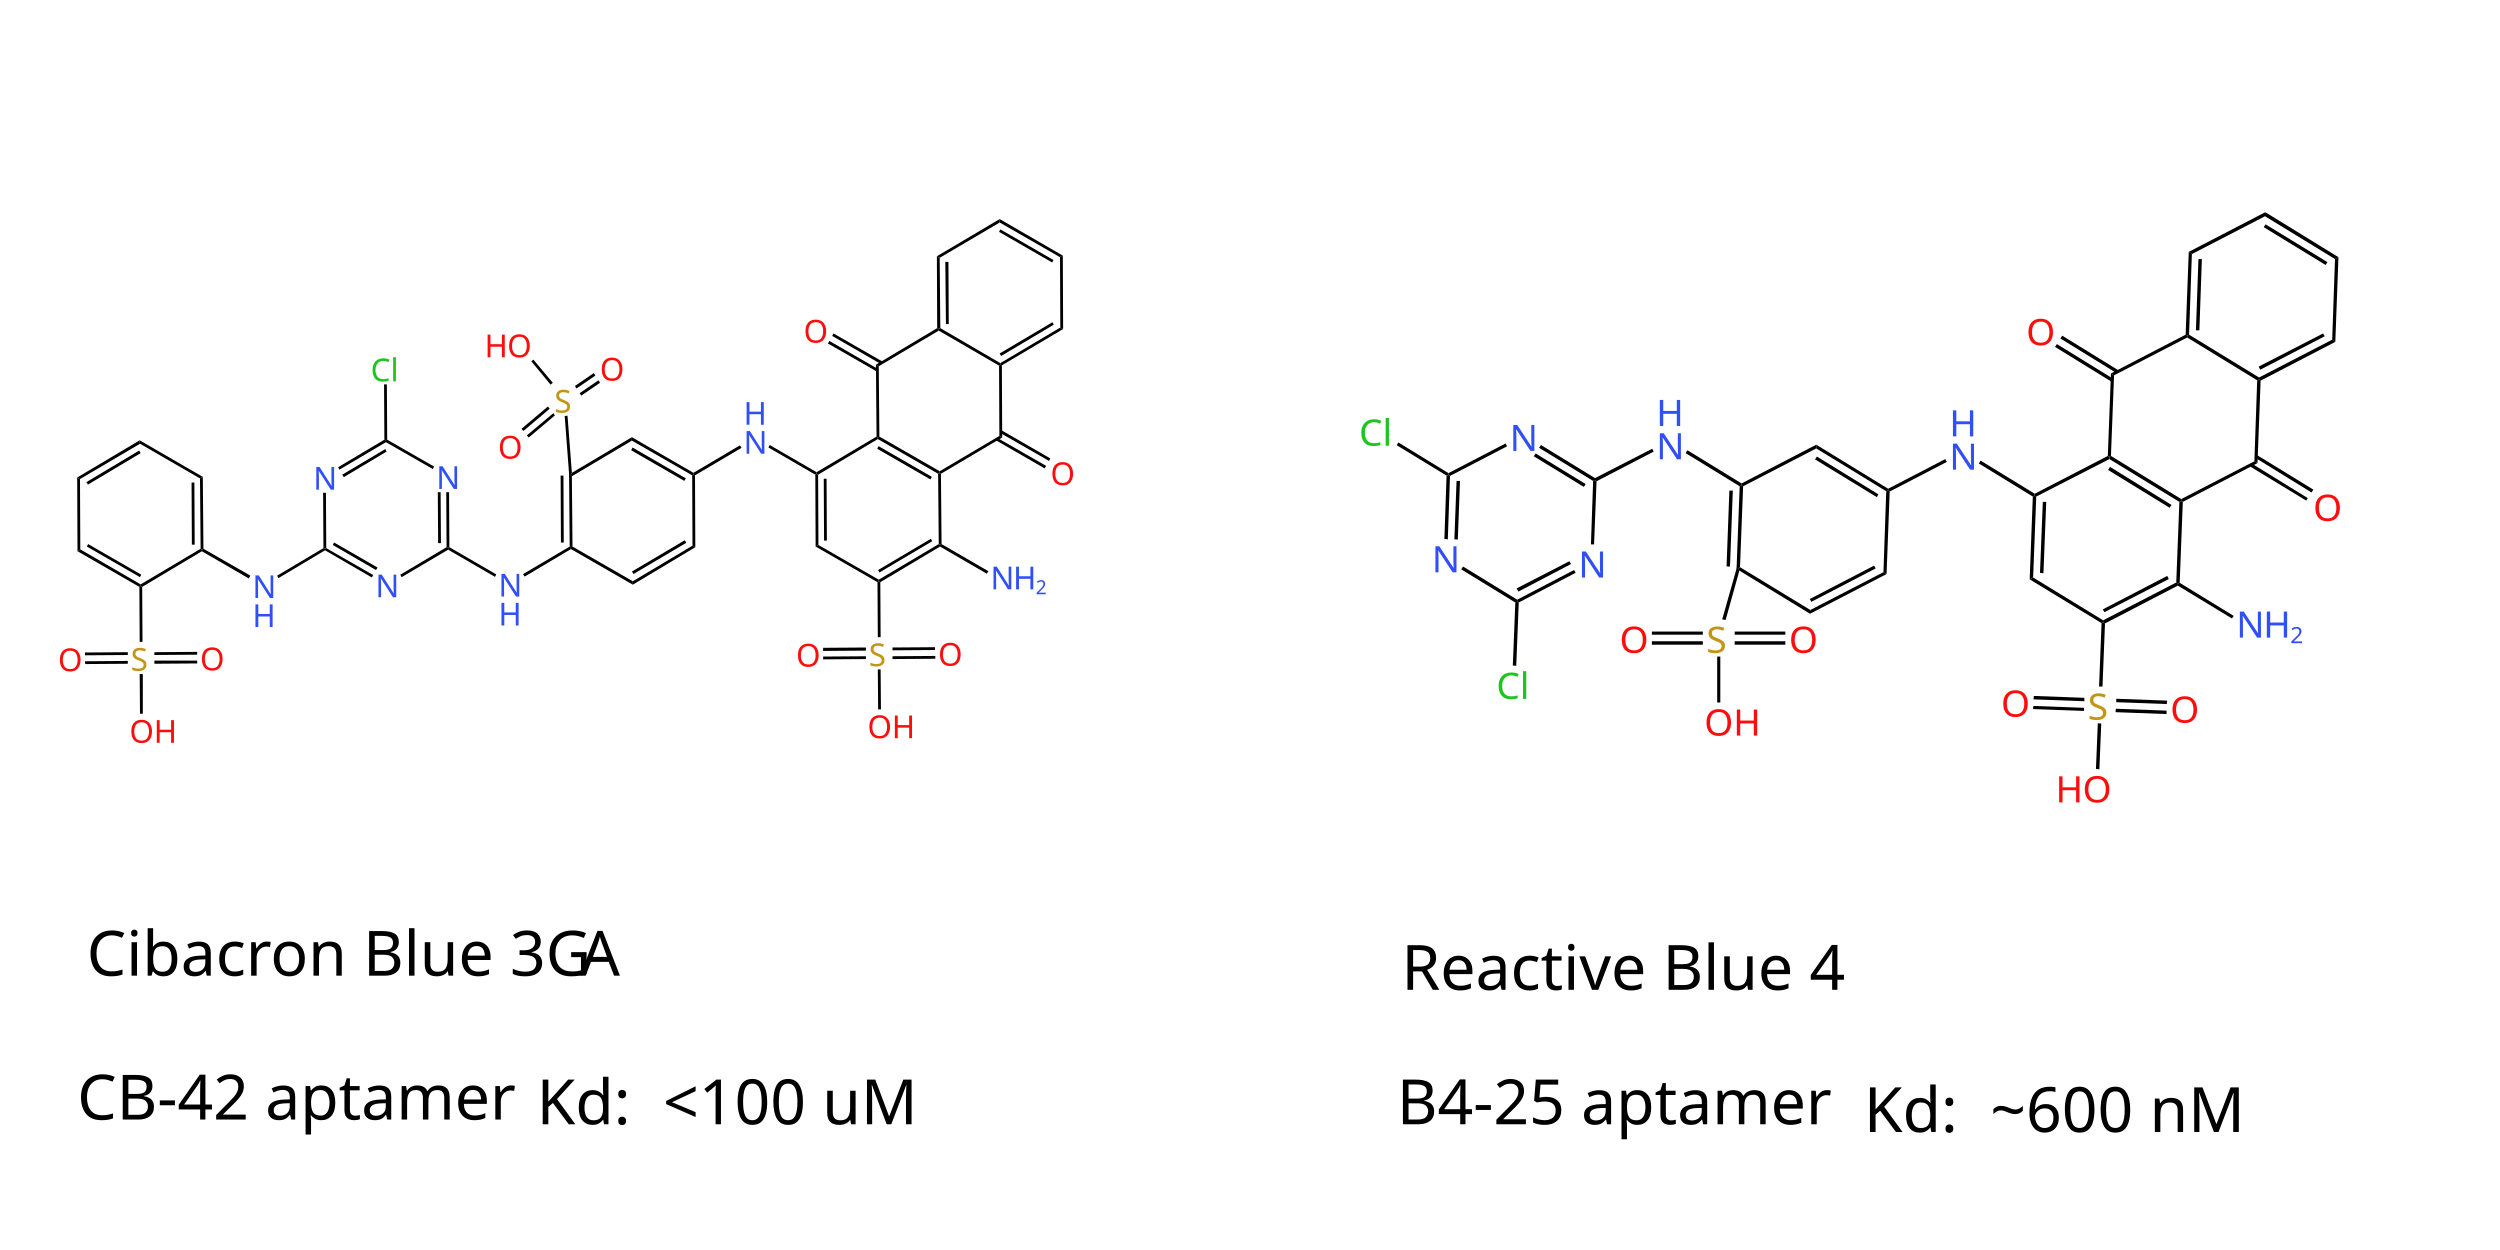
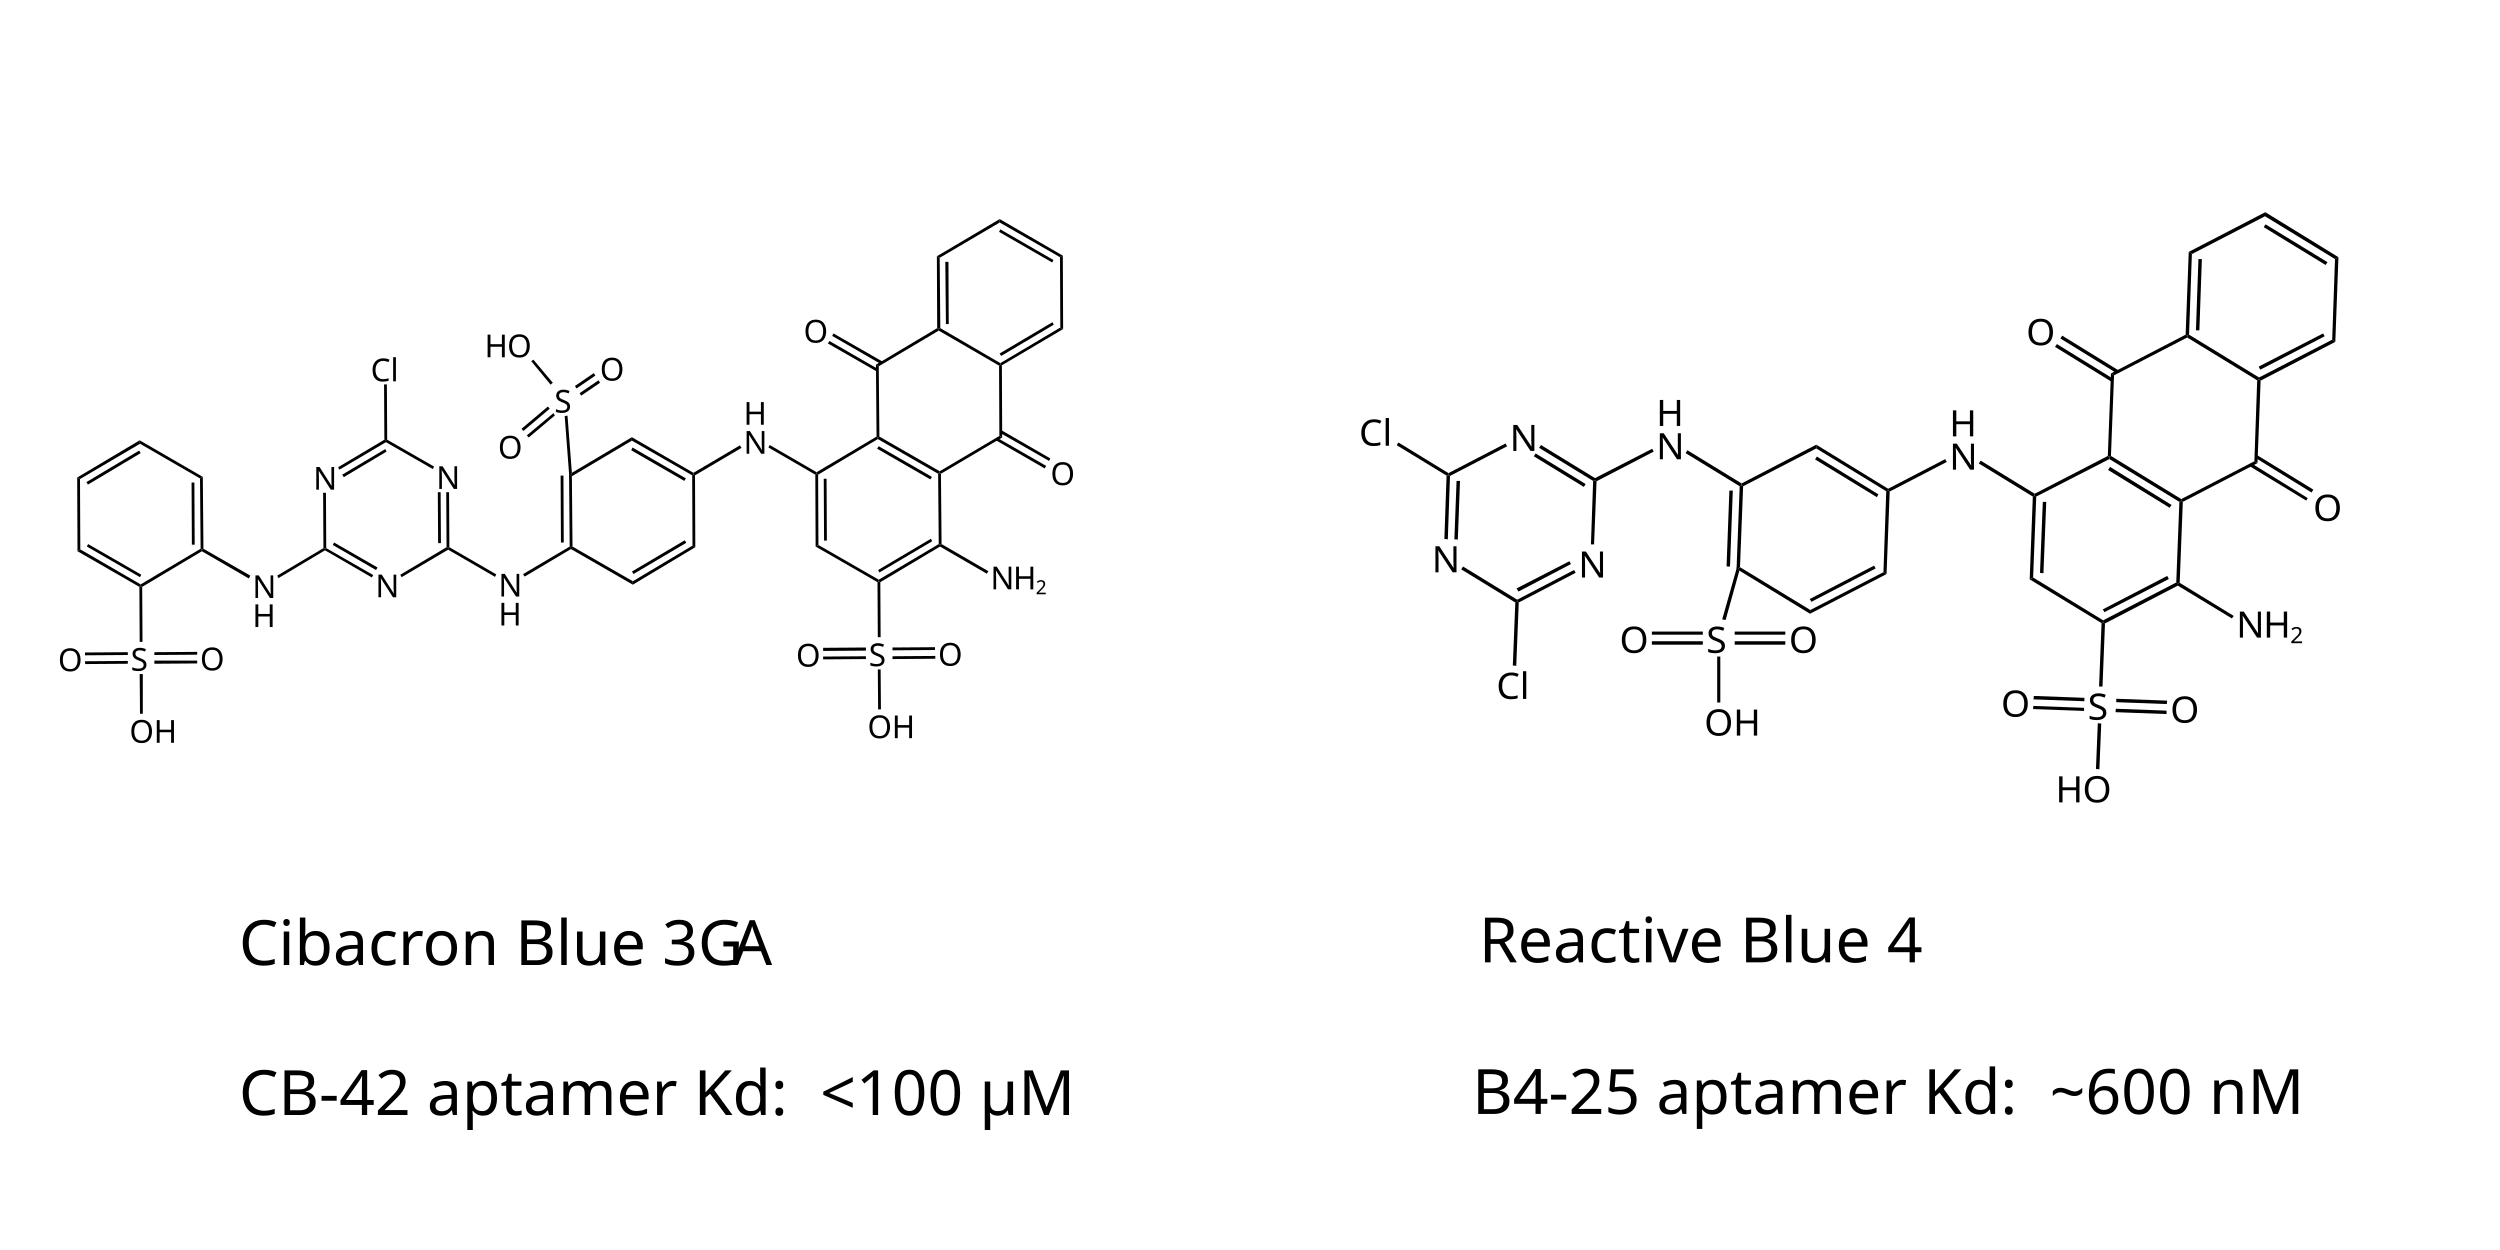
<svg xmlns="http://www.w3.org/2000/svg" version="1.1" id="图层_1" x="0px" y="0px" viewBox="0 0 800 400" style="enable-background:new 0 0 800 400;" xml:space="preserve">
  <style type="text/css">
- 	.st0{fill:#FF0D0D;}
- 	.st1{font-family:'ArialMT';}
- 	.st2{font-size:10.16px;}
- 	.st3{fill:#304FF7;}
- 	.st4{fill:#C39517;}
- 	.st5{fill:#1DC51D;}
- 	.st6{font-size:6.25px;}
- 	.st7{font-size:11.67px;}
- 	.st8{font-size:7.18px;}
- 	.st9{font-size:20px;}
- 	.st10{letter-spacing:-1;}
+ 	.st0{font-family:'ArialMT';}
+ 	.st1{font-size:10.16px;}
+ 	.st2{font-size:6.25px;}
+ 	.st3{font-size:11.67px;}
+ 	.st4{font-size:7.18px;}
+ 	.st5{font-size:20px;}
+ 	.st6{letter-spacing:-1;}
</style>
  <polygon points="319.9,70.1 340.1,81.8 339.6,82 339.2,82.3 319.9,71.2 319.9,70.6 " />
  <polygon points="320.1,73.4 337.1,83.2 336.9,83.6 336.7,84 319.7,74.2 319.9,73.8 " />
  <polygon points="340.1,81.8 340.2,105.3 339.8,105.1 339.3,104.8 339.2,82.3 339.6,82 " />
  <polygon points="340.2,105.3 320.6,116.9 320.1,116.7 320.1,116.2 339.3,104.8 339.8,105.1 " />
  <polygon points="337.2,103.9 320.4,113.9 320.1,113.5 319.9,113.1 336.8,103.1 337,103.5 " />
  <polygon points="319.7,117 300.4,105.8 300.4,105.3 300.9,105 320.1,116.2 320.1,116.7 " />
  <polygon points="299.9,105 299.8,82 300.2,82.3 300.7,82.5 300.9,105 300.4,105.3 " />
  <polygon points="302.7,103.7 302.5,83.8 303,83.8 303.5,83.8 303.6,103.7 303.1,103.7 " />
  <polygon points="299.8,82 319.9,70.1 319.9,70.6 319.9,71.2 300.7,82.5 300.2,82.3 " />
  <polygon points="300.4,105.8 281.2,117.2 280.8,116.9 280.3,116.7 299.9,105 300.4,105.3 " />
  <polygon points="280.6,118.9 264.9,109.9 265.2,109.5 265.4,109.1 281,118.1 280.8,118.5 " />
  <polygon points="281.9,116.5 266.3,107.5 266.5,107.1 266.7,106.7 282.4,115.7 282.1,116.1 " />
-   <g>
-     <text transform="matrix(0.99 0 0 1 257.1299 109.6499)" class="st0 st1 st2">O</text>
-   </g>
+   <text transform="matrix(0.99 0 0 1 257.1299 109.6499)" class="st0 st1">O</text>
  <polygon points="281.2,117.2 281.4,139.7 280.9,140 280.5,139.7 280.3,116.7 280.8,116.9 " />
  <polygon points="281.4,139.7 300.7,150.8 300.7,151.4 300.2,151.6 280.9,140.5 280.9,140 " />
  <polygon points="281.2,142.8 298.2,152.6 298,153 297.7,153.4 280.7,143.6 280.9,143.2 " />
  <polygon points="300.7,150.8 319.8,139.5 320.3,139.7 320.7,140 301.1,151.6 300.7,151.4 " />
  <polygon points="320.5,137.7 336.1,146.7 335.9,147.1 335.7,147.5 320,138.5 320.3,138.1 " />
  <polygon points="319.1,140.1 334.8,149.1 334.5,149.5 334.3,149.9 318.7,140.9 318.9,140.5 " />
-   <g>
-     <text transform="matrix(0.99 0 0 1 336.1401 155.23)" class="st0 st1 st2">O</text>
-   </g>
+   <text transform="matrix(0.99 0 0 1 336.1396 155.23)" class="st0 st1">O</text>
  <polygon points="319.8,139.5 319.7,117 320.1,116.7 320.6,116.9 320.7,140 320.3,139.7 " />
  <polygon points="301.1,151.6 301.3,174.1 300.8,174.4 300.4,174.1 300.2,151.6 300.7,151.4 " />
  <polygon points="300.8,174.9 281.7,186.3 281.2,186 281.2,185.5 300.4,174.1 300.8,174.4 " />
  <polygon points="298.3,173.2 281.4,183.2 281.2,182.8 281,182.4 297.9,172.4 298.1,172.8 " />
  <polygon points="280.8,186.3 261,174.9 261.5,174.6 261.9,174.4 281.2,185.5 281.2,186 " />
  <polygon points="261,174.9 260.9,151.9 261.3,151.6 261.8,151.9 261.9,174.4 261.5,174.6 " />
  <polygon points="263.7,173 263.6,153.2 264,153.2 264.5,153.2 264.6,173 264.2,173 " />
  <polygon points="260.9,151.9 245.9,143.2 246.1,142.8 246.3,142.4 261.3,151.1 261.3,151.6 " />
-   <g>
-     <text transform="matrix(0.99 0 0 1 237.9399 135.9199)" class="st3 st1 st2">H</text>
-   </g>
-   <g>
-     <text transform="matrix(0.99 0 0 1 237.9399 145.1899)" class="st3 st1 st2">N</text>
-   </g>
+   <text transform="matrix(0.99 0 0 1 237.9404 135.9199)" class="st0 st1">H</text>
+   <text transform="matrix(0.99 0 0 1 237.9404 145.1899)" class="st0 st1">N</text>
  <polygon points="237.3,143.3 222.4,152.1 221.9,151.9 221.9,151.3 236.8,142.5 237,142.9 " />
  <polygon points="219,153.9 202,144.1 202.2,143.6 202.4,143.2 219.5,153.1 219.2,153.5 " />
  <polygon points="221.5,152.1 202.2,141 202.2,140.5 202.2,139.9 221.9,151.3 221.9,151.9 " />
  <polygon points="202.2,141 183,152.4 182.6,152.1 183,151.3 202.2,139.9 202.2,140.5 " />
  <polygon points="183,152.4 183.2,174.9 182.7,175.1 182.3,174.9 182.1,151.8 182.6,152.1 " />
  <polygon points="180.3,152.2 180.4,173.6 180,173.6 179.5,173.6 179.4,152.2 179.9,152.2 " />
  <polygon points="183.2,174.9 202.5,186 202.5,186.5 202.5,187.1 182.7,175.7 182.7,175.1 " />
  <polygon points="202.2,182.9 219.1,172.9 219.4,173.3 219.6,173.7 202.7,183.7 202.5,183.3 " />
  <polygon points="202.5,186 221.6,174.6 222.1,174.9 222.5,175.1 202.5,187.1 202.5,186.5 " />
  <polygon points="221.6,174.6 221.5,152.1 221.9,151.9 222.4,152.1 222.5,175.1 222.1,174.9 " />
  <polygon points="182.7,175.7 167.9,184.5 167.6,184.1 167.4,183.7 182.3,174.9 182.7,175.1 " />
-   <g>
-     <text transform="matrix(0.99 0 0 1 159.4902 190.8799)" class="st3 st1 st2">N</text>
-   </g>
-   <g>
-     <text transform="matrix(0.99 0 0 1 159.4902 200.1602)" class="st3 st1 st2">H</text>
-   </g>
+   <text transform="matrix(0.99 0 0 1 159.4902 190.8799)" class="st0 st1">N</text>
+   <text transform="matrix(0.99 0 0 1 159.4902 200.1602)" class="st0 st1">H</text>
  <polygon points="158.4,184.6 143.4,175.9 143.4,175.4 143.8,175.1 158.8,183.8 158.6,184.2 " />
  <polygon points="140.2,173.8 140.1,157.5 140.5,157.5 141,157.5 141.1,173.8 140.6,173.8 " />
  <polygon points="142.9,175.1 142.8,157.5 143.2,157.5 143.7,157.5 143.8,175.1 143.4,175.4 " />
-   <g>
-     <text transform="matrix(0.99 0 0 1 139.6001 156.4502)" class="st3 st1 st2">N</text>
-   </g>
+   <text transform="matrix(0.99 0 0 1 139.6001 156.4502)" class="st0 st1">N</text>
  <polygon points="138.5,150.1 123.5,141.5 123.5,140.9 123.9,140.7 138.9,149.3 138.7,149.7 " />
  <polygon points="123.7,144.5 110,152.7 109.8,152.3 109.5,151.9 123.3,143.7 123.5,144.1 " />
  <polygon points="123.5,141.5 108.6,150.3 108.4,149.9 108.2,149.5 123,140.7 123.5,140.9 " />
-   <g>
-     <text transform="matrix(0.99 0 0 1 100.2402 156.7002)" class="st3 st1 st2">N</text>
-   </g>
+   <text transform="matrix(0.99 0 0 1 100.2402 156.7002)" class="st0 st1">N</text>
  <polygon points="104.3,157.7 104.4,175.4 104,175.6 103.5,175.4 103.4,157.7 103.9,157.7 " />
  <polygon points="106.9,173.6 120.8,181.6 120.6,182 120.3,182.4 106.5,174.4 106.7,174 " />
  <polygon points="104.4,175.4 119.4,184 119.2,184.4 119,184.8 104,176.1 104,175.6 " />
-   <g>
-     <text transform="matrix(0.99 0 0 1 120.1299 191.1299)" class="st3 st1 st2">N</text>
-   </g>
+   <text transform="matrix(0.99 0 0 1 120.1299 191.1299)" class="st0 st1">N</text>
  <polygon points="128.1,183.9 142.9,175.1 143.4,175.4 143.4,175.9 128.5,184.7 128.3,184.3 " />
  <polygon points="104,176.1 89.1,185 88.9,184.6 88.7,184.2 103.5,175.4 104,175.6 " />
-   <g>
-     <text transform="matrix(0.99 0 0 1 80.77 191.3701)" class="st3 st1 st2">N</text>
-   </g>
-   <g>
-     <text transform="matrix(0.99 0 0 1 80.77 200.6499)" class="st3 st1 st2">H</text>
-   </g>
+   <text transform="matrix(0.99 0 0 1 80.77 191.3701)" class="st0 st1">N</text>
+   <text transform="matrix(0.99 0 0 1 80.77 200.6504)" class="st0 st1">H</text>
  <polygon points="79.6,185.1 64.6,176.4 64.6,175.9 65.1,175.6 80.1,184.2 79.9,184.6 " />
  <polygon points="61.4,174.3 61.3,154.4 61.8,154.4 62.2,154.4 62.3,174.3 61.9,174.3 " />
  <polygon points="64.2,175.6 64,153.1 64.5,152.8 64.9,152.6 65.1,175.6 64.6,175.9 " />
  <polygon points="64,153.1 44.8,142 44.7,141.4 44.7,140.9 64.9,152.6 64.5,152.8 " />
  <polygon points="45,145 28.1,155.1 27.9,154.6 27.6,154.3 44.5,144.2 44.8,144.6 " />
  <polygon points="44.8,142 25.6,153.3 25.1,153.1 24.7,152.8 44.7,140.9 44.7,141.4 " />
  <polygon points="25.6,153.3 25.7,175.8 25.3,176.1 24.8,176.4 24.7,152.8 25.1,153.1 " />
  <polygon points="28.2,174.1 45.2,183.9 45,184.3 44.8,184.7 27.8,174.9 28,174.5 " />
  <polygon points="25.7,175.8 45,187 45,187.5 44.6,187.8 24.8,176.4 25.3,176.1 " />
  <polygon points="45.5,187.8 45.6,205.4 45.1,205.4 44.7,205.4 44.6,187.8 45,187.5 " />
-   <g>
-     <text transform="matrix(0.99 0 0 1 41.8203 214.6499)" class="st4 st1 st2">S</text>
-   </g>
+   <text transform="matrix(0.99 0 0 1 41.8198 214.6504)" class="st0 st1">S</text>
  <polygon points="40.9,212.4 27.3,212.5 27.2,212 27.2,211.6 40.9,211.5 40.9,211.9 " />
  <polygon points="40.9,209.6 27.2,209.7 27.2,209.3 27.2,208.8 40.9,208.7 40.9,209.2 " />
-   <g>
-     <text transform="matrix(0.99 0 0 1 18.54 214.79)" class="st0 st1 st2">O</text>
-   </g>
+   <text transform="matrix(0.99 0 0 1 18.54 214.79)" class="st0 st1">O</text>
  <polygon points="49.4,208.7 63.1,208.6 63.1,209 63.1,209.5 49.4,209.6 49.4,209.1 " />
  <polygon points="49.4,211.4 63.1,211.4 63.1,211.8 63.1,212.3 49.4,212.4 49.4,211.9 " />
-   <g>
-     <text transform="matrix(0.99 0 0 1 63.9902 214.5098)" class="st0 st1 st2">O</text>
-   </g>
+   <text transform="matrix(0.99 0 0 1 63.9902 214.5098)" class="st0 st1">O</text>
  <polygon points="45.7,215.7 45.7,228.4 45.3,228.4 44.8,228.4 44.7,215.7 45.2,215.7 " />
  <g>
-     <text transform="matrix(0.99 0 0 1 41.3999 237.6899)" class="st0 st1 st2">O</text>
-     <text transform="matrix(0.99 0 0 1 49.2002 237.6899)" class="st0 st1 st2">H</text>
+     <text transform="matrix(0.99 0 0 1 41.3999 237.6904)" class="st0 st1">O</text>
+     <text transform="matrix(0.99 0 0 1 49.2002 237.6904)" class="st0 st1">H</text>
  </g>
  <polygon points="45,187 64.2,175.6 64.6,175.9 64.6,176.4 45.5,187.8 45,187.5 " />
  <polygon points="123,140.7 122.9,123 123.4,123 123.8,123 123.9,140.7 123.5,140.9 " />
-   <g>
-     <text transform="matrix(0.99 0 0 1 118.6001 122.0303)" class="st5 st1 st2">Cl</text>
-   </g>
+   <text transform="matrix(0.99 0 0 1 118.6001 122.0298)" class="st0 st1">Cl</text>
  <polygon points="182.2,152.9 180.7,133.1 181.1,133.1 181.6,133 183,151.3 182.6,152.1 " />
-   <g>
-     <text transform="matrix(0.99 0 0 1 177.3799 132.0498)" class="st4 st1 st2">S</text>
-   </g>
+   <text transform="matrix(0.99 0 0 1 177.3799 132.0498)" class="st0 st1">S</text>
  <polygon points="177.6,132.9 169.2,140 168.9,139.7 168.6,139.3 177.1,132.2 177.3,132.6 " />
  <polygon points="175.9,130.8 167.5,137.9 167.2,137.6 166.9,137.2 175.3,130.1 175.6,130.4 " />
-   <g>
-     <text transform="matrix(0.99 0 0 1 159.3403 146.77)" class="st0 st1 st2">O</text>
-   </g>
+   <text transform="matrix(0.99 0 0 1 159.3398 146.77)" class="st0 st1">O</text>
  <polygon points="184,123.5 190,119.4 190.3,119.8 190.5,120.2 184.5,124.3 184.2,123.9 " />
  <polygon points="185.5,125.8 191.5,121.7 191.8,122.1 192,122.5 186,126.6 185.7,126.2 " />
-   <g>
-     <text transform="matrix(0.99 0 0 1 191.9399 121.7998)" class="st0 st1 st2">O</text>
-   </g>
+   <text transform="matrix(0.99 0 0 1 191.9399 121.7998)" class="st0 st1">O</text>
  <polygon points="176.2,123.1 170,115.6 170.4,115.3 170.7,115.1 176.9,122.5 176.5,122.8 " />
  <g>
-     <text transform="matrix(0.99 0 0 1 155.0601 114.3301)" class="st0 st1 st2">H</text>
-     <text transform="matrix(0.99 0 0 1 162.29 114.3301)" class="st0 st1 st2">O</text>
+     <text transform="matrix(0.99 0 0 1 155.0601 114.3301)" class="st0 st1">H</text>
+     <text transform="matrix(0.99 0 0 1 162.29 114.3301)" class="st0 st1">O</text>
  </g>
  <polygon points="261.3,151.1 280.5,139.7 280.9,140 280.9,140.5 261.8,151.9 261.3,151.6 " />
  <polygon points="281.7,186.3 281.8,203.9 281.3,203.9 280.9,203.9 280.8,186.3 281.2,186 " />
-   <g>
-     <text transform="matrix(0.99 0 0 1 278 213.1802)" class="st4 st1 st2">S</text>
-   </g>
+   <text transform="matrix(0.99 0 0 1 278 213.1797)" class="st0 st1">S</text>
  <polygon points="277.1,210.9 263.4,211 263.4,210.6 263.4,210.1 277.1,210 277.1,210.5 " />
  <polygon points="277.1,208.2 263.4,208.3 263.4,207.8 263.4,207.3 277.1,207.2 277.1,207.7 " />
-   <g>
-     <text transform="matrix(0.99 0 0 1 254.7202 213.3198)" class="st0 st1 st2">O</text>
-   </g>
+   <text transform="matrix(0.99 0 0 1 254.7197 213.3203)" class="st0 st1">O</text>
  <polygon points="285.6,207.2 299.2,207.1 299.2,207.6 299.2,208 285.6,208.1 285.6,207.7 " />
  <polygon points="285.6,210 299.3,209.9 299.3,210.3 299.3,210.8 285.6,210.9 285.6,210.4 " />
-   <g>
-     <text transform="matrix(0.99 0 0 1 300.1699 213.04)" class="st0 st1 st2">O</text>
-   </g>
+   <text transform="matrix(0.99 0 0 1 300.1699 213.04)" class="st0 st1">O</text>
  <polygon points="281.8,214.2 281.9,227 281.5,227 281,227 280.9,214.2 281.4,214.2 " />
  <g>
-     <text transform="matrix(0.99 0 0 1 277.5801 236.2197)" class="st0 st1 st2">O</text>
-     <text transform="matrix(0.99 0 0 1 285.3799 236.2197)" class="st0 st1 st2">H</text>
+     <text transform="matrix(0.99 0 0 1 277.5801 236.2197)" class="st0 st1">O</text>
+     <text transform="matrix(0.99 0 0 1 285.3799 236.2197)" class="st0 st1">H</text>
  </g>
  <polygon points="301.3,174.1 316.3,182.8 316,183.2 315.8,183.6 300.8,174.9 300.8,174.4 " />
  <g>
-     <text transform="matrix(0.99 0 0 1 316.9502 188.5898)" class="st3 st1 st2">N</text>
-     <text transform="matrix(0.99 0 0 1 324.1802 188.5898)" class="st3 st1 st2">H</text>
-     <text transform="matrix(0.99 0 0 1 331.4199 190.1602)" class="st3 st1 st6">2</text>
+     <text transform="matrix(0.99 0 0 1 316.9502 188.5898)" class="st0 st1">N</text>
+     <text transform="matrix(0.99 0 0 1 324.1797 188.5898)" class="st0 st1">H</text>
+     <text transform="matrix(0.99 0 0 1 331.4199 190.1602)" class="st0 st2">2</text>
  </g>
  <polygon points="724.9,67.9 748.3,82.3 747.8,82.6 747.2,82.9 724.8,69.2 724.8,68.6 " />
  <polygon points="725,71.8 744.8,83.9 744.5,84.3 744.2,84.8 724.4,72.7 724.7,72.2 " />
  <polygon points="748.3,82.3 747.3,109.4 746.8,109.1 746.3,108.7 747.2,82.9 747.8,82.6 " />
  <polygon points="747.3,109.4 723.4,121.8 722.9,121.4 722.9,120.8 746.3,108.7 746.8,109.1 " />
  <polygon points="743.9,107.6 723.3,118.3 723,117.8 722.8,117.3 743.4,106.7 743.6,107.1 " />
  <polygon points="722.3,121.7 699.9,108 699.9,107.4 700.5,107.1 722.9,120.8 722.9,121.4 " />
  <polygon points="699.4,107.1 700.4,80.6 700.9,80.9 701.4,81.3 700.5,107.1 699.9,107.4 " />
  <polygon points="702.7,105.7 703.5,82.9 704.1,82.9 704.6,82.9 703.8,105.7 703.2,105.7 " />
  <polygon points="700.4,80.6 724.9,67.9 724.8,68.6 724.8,69.2 701.4,81.3 700.9,80.9 " />
  <polygon points="699.9,108 676.5,120.1 676,119.8 675.5,119.5 699.4,107.1 699.9,107.4 " />
  <polygon points="675.6,122.1 657.6,111 657.9,110.6 658.2,110.1 676.2,121.2 675.9,121.6 " />
  <polygon points="677.3,119.4 659.3,108.3 659.6,107.9 659.9,107.4 677.9,118.5 677.6,118.9 " />
-   <g>
-     <text transform="matrix(1.02 0 0 1 648.3799 110.46)" class="st0 st1 st7">O</text>
-   </g>
+   <text transform="matrix(1.02 0 0 1 648.3799 110.46)" class="st0 st3">O</text>
  <polygon points="676.5,120.1 675.5,145.9 675,146.2 674.5,145.9 675.5,119.5 676,119.8 " />
  <polygon points="675.5,145.9 698,159.7 698,160.3 697.4,160.6 675,146.9 675,146.2 " />
  <polygon points="675.2,149.4 694.9,161.6 694.6,162 694.3,162.5 674.6,150.4 674.9,149.9 " />
  <polygon points="698,159.7 721.4,147.6 721.9,147.9 722.4,148.2 698.5,160.6 698,160.3 " />
  <polygon points="722.2,145.6 740.3,156.7 740,157.1 739.7,157.6 721.7,146.5 722,146.1 " />
  <polygon points="720.5,148.3 738.5,159.4 738.2,159.8 738,160.2 719.9,149.2 720.2,148.8 " />
-   <g>
-     <text transform="matrix(1.02 0 0 1 740.1895 166.6899)" class="st0 st1 st7">O</text>
-   </g>
+   <text transform="matrix(1.02 0 0 1 740.1904 166.6899)" class="st0 st3">O</text>
  <polygon points="721.4,147.6 722.3,121.7 722.9,121.4 723.4,121.8 722.4,148.2 721.9,147.9 " />
  <polygon points="698.5,160.6 697.5,186.5 697,186.7 696.4,186.4 697.4,160.6 698,160.3 " />
  <polygon points="696.9,187.4 673.6,199.5 673,199.1 673,198.5 696.4,186.4 697,186.7 " />
  <polygon points="694,185.3 673.4,195.9 673.2,195.5 672.9,195 693.5,184.3 693.8,184.8 " />
  <polygon points="672.5,199.4 649.5,185.4 650.1,185.1 650.6,184.8 673,198.5 673,199.1 " />
  <polygon points="649.5,185.4 650.5,158.9 651.1,158.6 651.6,158.9 650.6,184.8 650.1,185.1 " />
  <polygon points="652.8,183.3 653.7,160.6 654.2,160.6 654.8,160.6 653.9,183.4 653.4,183.4 " />
  <polygon points="650.5,158.9 633.2,148.3 633.5,147.9 633.8,147.4 651.1,158 651.1,158.6 " />
-   <g>
-     <text transform="matrix(1.02 0 0 1 623.79 139.6401)" class="st3 st1 st7">H</text>
-   </g>
-   <g>
-     <text transform="matrix(1.02 0 0 1 623.79 150.2998)" class="st3 st1 st7">N</text>
-   </g>
+   <text transform="matrix(1.02 0 0 1 623.79 139.6401)" class="st0 st3">H</text>
+   <text transform="matrix(1.02 0 0 1 623.79 150.2998)" class="st0 st3">N</text>
  <polygon points="623,147.8 604.7,157.3 604.2,157 604.2,156.4 622.5,146.9 622.7,147.4 " />
  <polygon points="600.6,159.1 580.8,147 581.1,146.6 581.4,146.1 601.1,158.2 600.8,158.7 " />
  <polygon points="603.6,157.2 581.2,143.5 581.2,142.9 581.2,142.3 604.2,156.4 604.2,157 " />
  <polygon points="581.2,143.5 557.8,155.6 557.3,155.3 557.3,154.7 581.2,142.3 581.2,142.9 " />
  <polygon points="557.8,155.6 556.8,181.5 556.3,181.8 555.7,182 556.7,155.6 557.3,155.3 " />
  <polygon points="554.5,157 553.6,181.3 553,181.3 552.5,181.2 553.4,157 554,157 " />
  <polygon points="556.8,181.5 579.3,195.2 579.2,195.8 579.2,196.4 556.6,182.6 556.3,181.8 " />
  <polygon points="579.1,191.7 599.7,181 600,181.5 600.2,181.9 579.6,192.6 579.4,192.1 " />
  <polygon points="579.3,195.2 602.7,183.1 603.2,183.4 603.7,183.7 579.2,196.4 579.2,195.8 " />
  <polygon points="602.7,183.1 603.6,157.2 604.2,157 604.7,157.3 603.7,183.7 603.2,183.4 " />
  <polygon points="556.6,182.6 552.2,198.4 551.6,198.3 551.1,198.2 556,180.9 556.3,181.8 " />
-   <g>
-     <text transform="matrix(1.02 0 0 1 546.0098 208.9199)" class="st4 st1 st7">S</text>
-   </g>
+   <text transform="matrix(1.02 0 0 1 546.0098 208.9199)" class="st0 st3">S</text>
  <polygon points="544.9,206.3 528.6,206.3 528.6,205.8 528.6,205.2 544.9,205.2 544.9,205.8 " />
  <polygon points="544.9,203.1 528.6,203.1 528.6,202.6 528.6,202.1 544.9,202.1 544.9,202.6 " />
-   <g>
-     <text transform="matrix(1.02 0 0 1 518.25 208.9199)" class="st0 st1 st7">O</text>
-   </g>
+   <text transform="matrix(1.02 0 0 1 518.25 208.9199)" class="st0 st3">O</text>
  <polygon points="555.1,202.1 571.3,202.1 571.3,202.6 571.3,203.1 555.1,203.1 555.1,202.6 " />
  <polygon points="555.1,205.2 571.3,205.2 571.3,205.8 571.3,206.3 555.1,206.3 555.1,205.8 " />
-   <g>
-     <text transform="matrix(1.02 0 0 1 572.4395 208.9199)" class="st0 st1 st7">O</text>
-   </g>
+   <text transform="matrix(1.02 0 0 1 572.4404 208.9199)" class="st0 st3">O</text>
  <polygon points="550.5,210.1 550.5,224.8 550,224.8 549.5,224.8 549.5,210.1 550,210.1 " />
  <g>
-     <text transform="matrix(1.02 0 0 1 545.3496 235.3901)" class="st0 st1 st7">O</text>
-     <text transform="matrix(1.02 0 0 1 554.6396 235.3901)" class="st0 st1 st7">H</text>
+     <text transform="matrix(1.02 0 0 1 545.3496 235.3896)" class="st0 st3">O</text>
+     <text transform="matrix(1.02 0 0 1 554.6396 235.3896)" class="st0 st3">H</text>
  </g>
  <polygon points="556.7,155.6 539.4,145 539.7,144.5 540,144.1 557.3,154.7 557.3,155.3 " />
-   <g>
-     <text transform="matrix(1.02 0 0 1 530 136.3101)" class="st3 st1 st7">H</text>
-   </g>
-   <g>
-     <text transform="matrix(1.02 0 0 1 530 146.9697)" class="st3 st1 st7">N</text>
-   </g>
+   <text transform="matrix(1.02 0 0 1 530 136.3101)" class="st0 st3">H</text>
+   <text transform="matrix(1.02 0 0 1 530 146.9702)" class="st0 st3">N</text>
  <polygon points="529.2,144.5 510.9,154 510.4,153.6 510.4,153 528.7,143.6 528.9,144 " />
  <polygon points="506.8,155.8 490.8,146 491.1,145.6 491.4,145.1 507.4,154.9 507.1,155.4 " />
  <polygon points="509.8,153.9 492.5,143.3 492.8,142.9 493.1,142.4 510.4,153 510.4,153.6 " />
-   <g>
-     <text transform="matrix(1.02 0 0 1 483.1099 144.2998)" class="st3 st1 st7">N</text>
-   </g>
+   <text transform="matrix(1.02 0 0 1 483.1104 144.2998)" class="st0 st3">N</text>
  <polygon points="482.3,142.8 464,152.3 463.5,152 463.5,151.4 481.8,141.9 482,142.4 " />
  <polygon points="467.2,153.9 466.5,172.7 466,172.6 465.4,172.6 466.1,153.9 466.7,153.9 " />
  <polygon points="464,152.3 463.3,172.6 462.7,172.5 462.2,172.5 462.9,152.2 463.5,152 " />
-   <g>
-     <text transform="matrix(1.02 0 0 1 458.1895 183.1401)" class="st3 st1 st7">N</text>
-   </g>
+   <text transform="matrix(1.02 0 0 1 458.1904 183.1401)" class="st0 st3">N</text>
  <polygon points="468.2,181.3 485.5,191.9 485.5,192.5 484.9,192.8 467.6,182.2 467.9,181.7 " />
  <polygon points="485.3,188.3 502.2,179.6 502.5,180.1 502.7,180.5 485.9,189.3 485.6,188.8 " />
  <polygon points="485.5,191.9 503.7,182.4 504,182.9 504.2,183.3 486,192.8 485.5,192.5 " />
-   <g>
-     <text transform="matrix(1.02 0 0 1 505.0791 184.8101)" class="st3 st1 st7">N</text>
-   </g>
+   <text transform="matrix(1.02 0 0 1 505.0801 184.8101)" class="st0 st3">N</text>
  <polygon points="509.1,174.2 509.8,153.9 510.4,153.6 510.9,154 510.1,174.2 509.6,174.2 " />
  <polygon points="486,192.8 485.2,213.1 484.7,213 484.1,213 484.9,192.8 485.5,192.5 " />
-   <g>
-     <text transform="matrix(1.02 0 0 1 478.8291 223.6499)" class="st5 st1 st7">Cl</text>
-   </g>
+   <text transform="matrix(1.02 0 0 1 478.8301 223.6504)" class="st0 st3">Cl</text>
  <polygon points="462.9,152.2 447,142.5 447.2,142 447.5,141.6 463.5,151.4 463.5,152 " />
-   <g>
-     <text transform="matrix(1.02 0 0 1 434.8892 142.6299)" class="st5 st1 st7">Cl</text>
-   </g>
+   <text transform="matrix(1.02 0 0 1 434.8896 142.6299)" class="st0 st3">Cl</text>
  <polygon points="651.1,158 674.5,145.9 675,146.2 675,146.9 651.6,158.9 651.1,158.6 " />
  <polygon points="673.6,199.5 672.8,219.7 672.3,219.7 671.7,219.7 672.5,199.4 673,199.1 " />
-   <g>
-     <text transform="matrix(1.02 0 0 1 668.0596 230.3101)" class="st4 st1 st7">S</text>
-   </g>
+   <text transform="matrix(1.02 0 0 1 668.0596 230.3096)" class="st0 st3">S</text>
  <polygon points="666.9,227.5 650.6,226.9 650.6,226.4 650.7,225.9 666.9,226.5 666.9,227 " />
  <polygon points="667,224.4 650.7,223.8 650.8,223.2 650.8,222.7 667,223.3 667,223.8 " />
-   <g>
-     <text transform="matrix(1.02 0 0 1 640.3193 229.3501)" class="st0 st1 st7">O</text>
-   </g>
+   <text transform="matrix(1.02 0 0 1 640.3203 229.3496)" class="st0 st3">O</text>
  <polygon points="677.2,223.6 693.5,224.2 693.4,224.8 693.4,225.3 677.2,224.7 677.2,224.2 " />
  <polygon points="677.1,226.8 693.3,227.4 693.3,227.9 693.3,228.5 677,227.9 677,227.4 " />
-   <g>
-     <text transform="matrix(1.02 0 0 1 694.4697 231.27)" class="st0 st1 st7">O</text>
-   </g>
+   <text transform="matrix(1.02 0 0 1 694.4697 231.2695)" class="st0 st3">O</text>
  <polygon points="672.4,231.5 671.8,246.2 671.3,246.1 670.7,246.1 671.3,231.4 671.8,231.5 " />
  <g>
-     <text transform="matrix(1.02 0 0 1 657.7793 256.7598)" class="st0 st1 st7">H</text>
-     <text transform="matrix(1.02 0 0 1 666.4102 256.7598)" class="st0 st1 st7">O</text>
+     <text transform="matrix(1.02 0 0 1 657.7803 256.7598)" class="st0 st3">H</text>
+     <text transform="matrix(1.02 0 0 1 666.4102 256.7598)" class="st0 st3">O</text>
  </g>
  <polygon points="697.5,186.5 714.8,197.1 714.5,197.5 714.2,197.9 696.9,187.4 697,186.7 " />
  <g>
-     <text transform="matrix(1.02 0 0 1 715.6094 204.0303)" class="st3 st1 st7">N</text>
-     <text transform="matrix(1.02 0 0 1 724.2295 204.0303)" class="st3 st1 st7">H</text>
-     <text transform="matrix(1.02 0 0 1 732.8594 205.8198)" class="st3 st1 st8">2</text>
-   </g>
-   <text transform="matrix(1 0 0 1 27.7477 312.2201)" class="st1 st9">Cibacron Blue 3G</text>
-   <text transform="matrix(1 0 0 1 185.6077 312.2201)" class="st1 st9 st10">A</text>
-   <text transform="matrix(1 0 0 1 140.5299 335.7607)" class="st1 st9">           </text>
-   <text transform="matrix(1 0 0 1 140.5299 359.7607)" class="st1 st9">      Kd:  &lt;100 uM</text>
-   <text transform="matrix(1 0 0 1 448.46 316.7448)" class="st1 st9">Reactive Blue 4</text>
-   <text transform="matrix(1 0 0 1 586.0485 362.2398)" class="st1 st9">  Kd:  ~600 nM</text>
-   <text transform="matrix(1 0 0 1 446.9998 359.7603)" class="st1 st9">B4-25 aptamer</text>
-   <text transform="matrix(1 0 0 1 24.7001 358.2598)" class="st1 st9">CB-42 aptamer</text>
+     <text transform="matrix(1.02 0 0 1 715.6104 204.0303)" class="st0 st3">N</text>
+     <text transform="matrix(1.02 0 0 1 724.2305 204.0303)" class="st0 st3">H</text>
+     <text transform="matrix(1.02 0 0 1 732.8604 205.8203)" class="st0 st4">2</text>
+   </g>
+   <text transform="matrix(1 0 0 1 473.25 307.94)" class="st0 st5">Reactive Blue 4</text>
+   <text transform="matrix(1 0 0 1 471.1 356.46)" class="st0 st5">B4-25 aptamer Kd:  ~600 nM</text>
+   <text transform="matrix(1 0 0 1 76.46 308.81)" class="st0 st5">Cibacron Blue 3G</text>
+   <text transform="matrix(1 0 0 1 234.32 308.81)" class="st0 st5 st6">A</text>
+   <text transform="matrix(1 0 0 1 76.46 356.81)" class="st0 st5">CB-42 aptamer Kd:  &lt;100 μM</text>
</svg>
